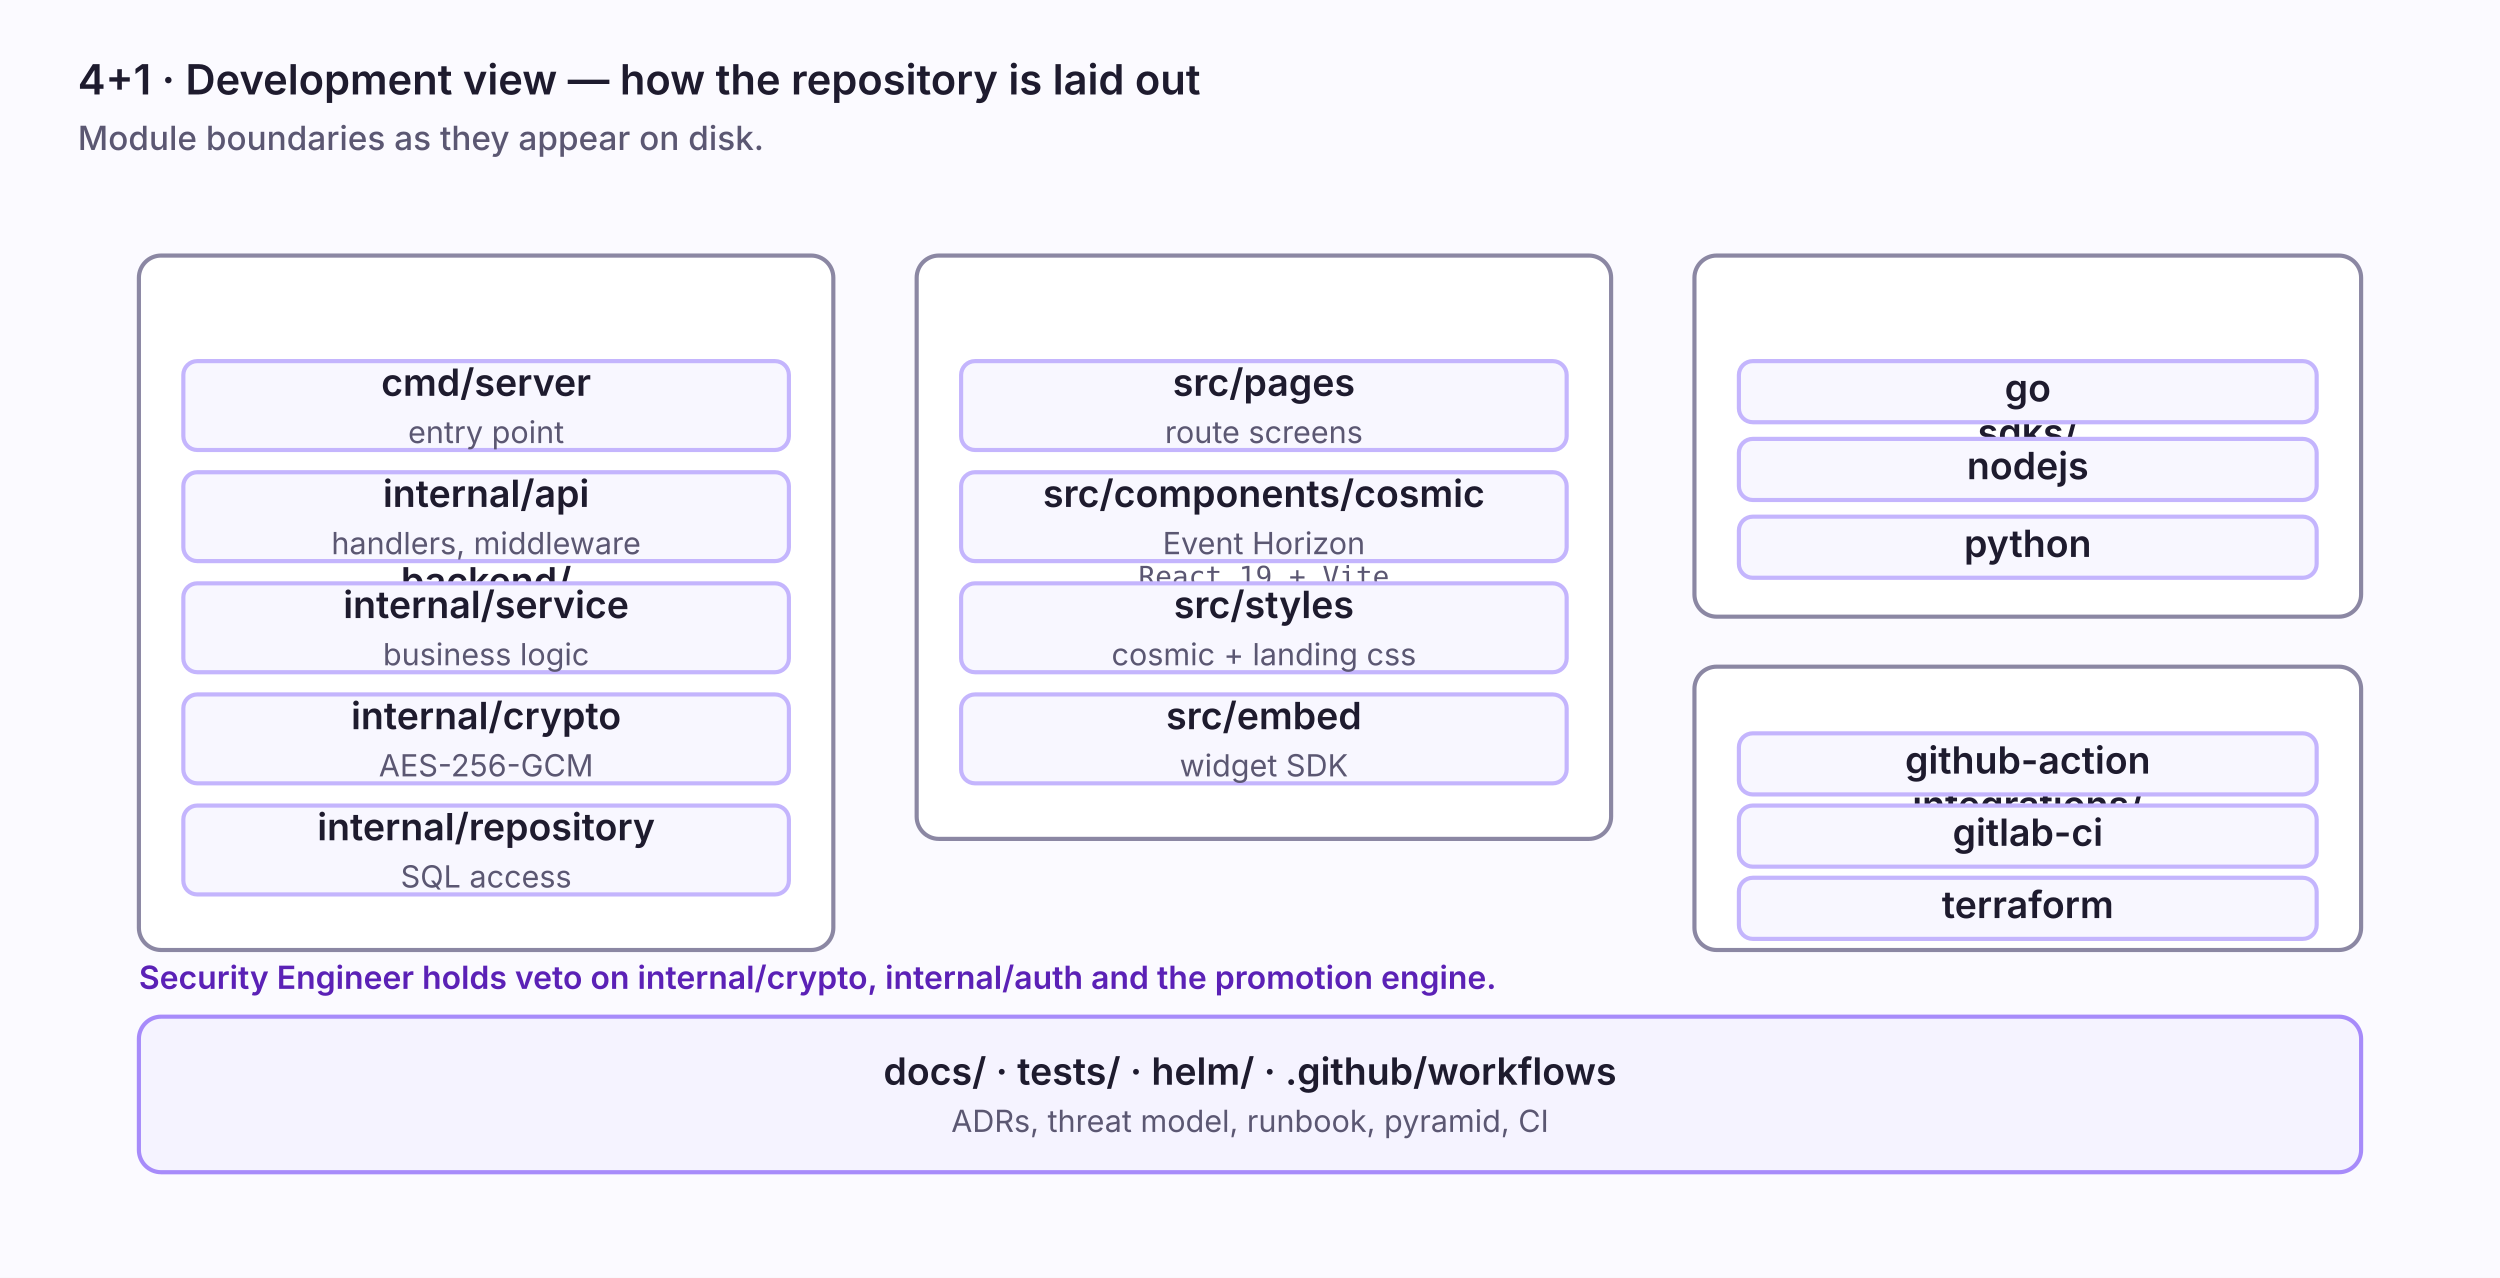
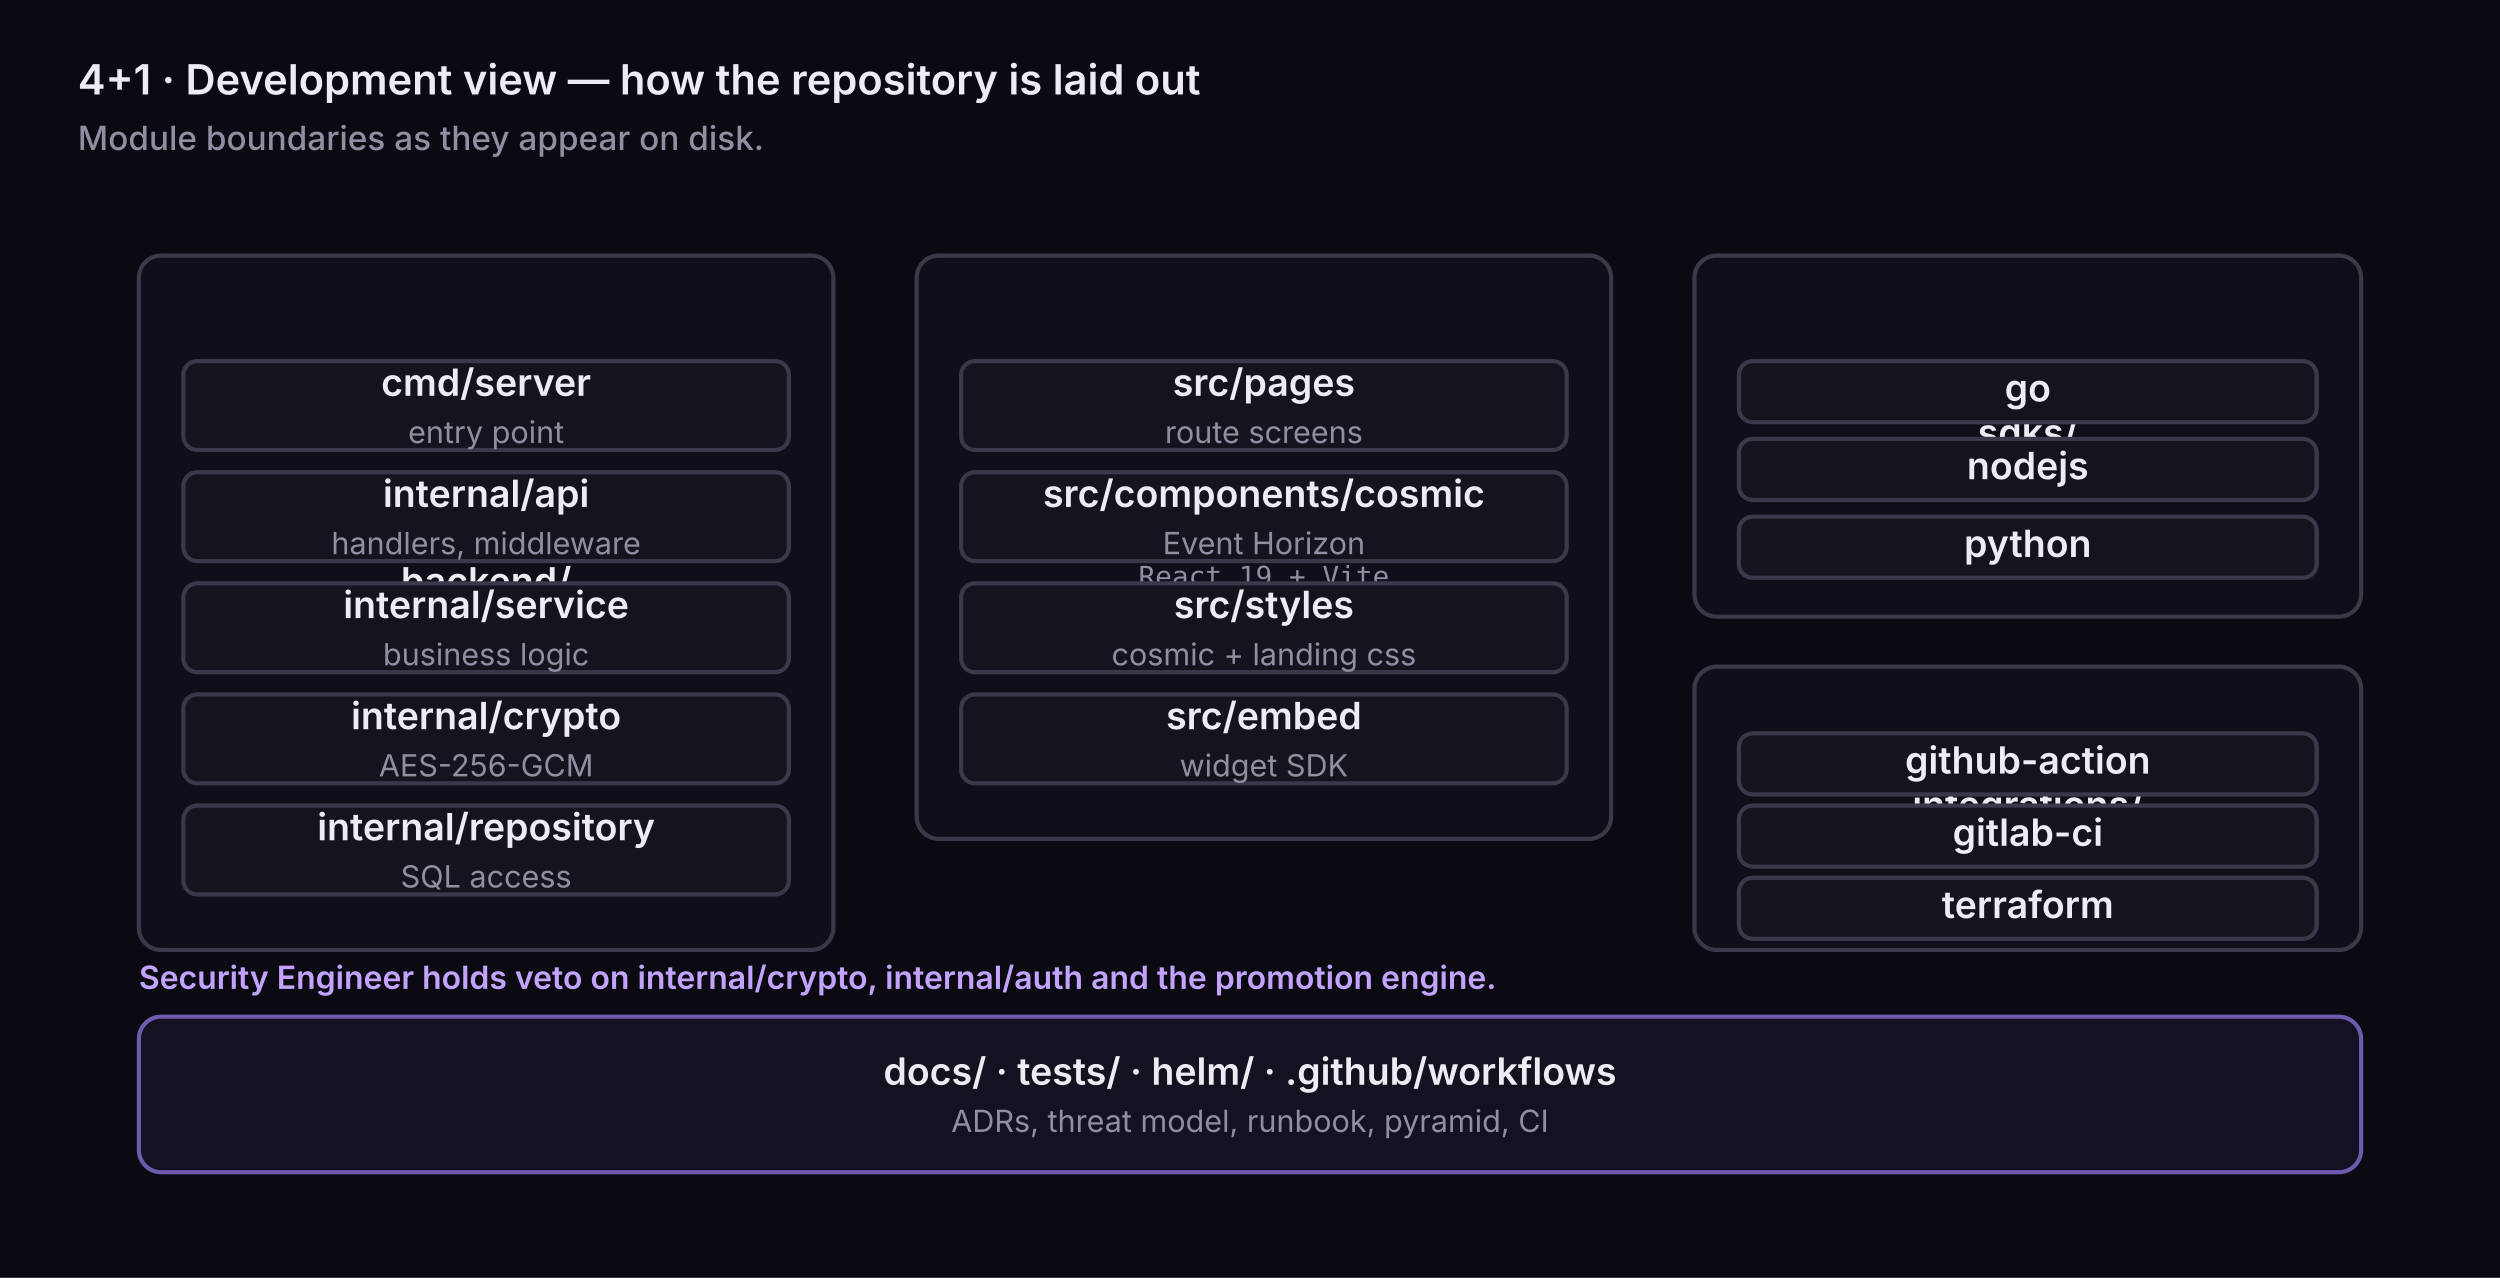
<svg xmlns="http://www.w3.org/2000/svg" width="900" height="460" viewBox="0 0 900 460" role="img" aria-label="KeepSave — 4+1 Development view">
  <defs>
    <marker id="a" viewBox="0 0 10 10" refX="9" refY="5" markerWidth="7" markerHeight="7" orient="auto-start-reverse">
-       <path d="M0 0 L10 5 L0 10 z" fill="#8b87a3" />
+       <path d="M0 0 L10 5 L0 10 z" fill="#4a4560" />
    </marker>
  </defs>
-   <rect width="900" height="460" fill="#fbfaff" />
-   <text x="28" y="34" font-family="Geist, Inter, ui-sans-serif, system-ui, sans-serif" font-size="15" font-weight="600" fill="#1e1b2e" text-anchor="start">4+1 · Development view — how the repository is laid out</text>
-   <text x="28" y="54" font-family="Geist, Inter, ui-sans-serif, system-ui, sans-serif" font-size="12" font-weight="500" fill="#5b5772" text-anchor="start">Module boundaries as they appear on disk.</text>
-   <rect x="50" y="92" width="250" height="250" rx="8" fill="#ffffff" stroke="#8b87a3" stroke-width="1.5" />
-   <text x="175.0" y="214.0" font-family="Geist, Inter, ui-sans-serif, system-ui, sans-serif" font-size="13.5" font-weight="600" fill="#1e1b2e" text-anchor="middle">backend/</text>
-   <text x="175.0" y="231.0" font-family="Geist Mono, ui-monospace, SFMono-Regular, Menlo, monospace" font-size="10" font-weight="400" fill="#5b5772" text-anchor="middle">Go 1.24 + Gin</text>
-   <rect x="66" y="130" width="218" height="32" rx="5" fill="#f8f7ff" stroke="#c4b5fd" stroke-width="1.5" />
-   <text x="175.0" y="142.5" font-family="Geist, Inter, ui-sans-serif, system-ui, sans-serif" font-size="13.5" font-weight="600" fill="#1e1b2e" text-anchor="middle">cmd/server</text>
-   <text x="175.0" y="159.5" font-family="Geist, Inter, ui-sans-serif, system-ui, sans-serif" font-size="11" font-weight="400" fill="#5b5772" text-anchor="middle">entry point</text>
-   <rect x="66" y="170" width="218" height="32" rx="5" fill="#f8f7ff" stroke="#c4b5fd" stroke-width="1.5" />
-   <text x="175.0" y="182.5" font-family="Geist, Inter, ui-sans-serif, system-ui, sans-serif" font-size="13.5" font-weight="600" fill="#1e1b2e" text-anchor="middle">internal/api</text>
-   <text x="175.0" y="199.5" font-family="Geist, Inter, ui-sans-serif, system-ui, sans-serif" font-size="11" font-weight="400" fill="#5b5772" text-anchor="middle">handlers, middleware</text>
-   <rect x="66" y="210" width="218" height="32" rx="5" fill="#f8f7ff" stroke="#c4b5fd" stroke-width="1.5" />
-   <text x="175.0" y="222.5" font-family="Geist, Inter, ui-sans-serif, system-ui, sans-serif" font-size="13.5" font-weight="600" fill="#1e1b2e" text-anchor="middle">internal/service</text>
-   <text x="175.0" y="239.5" font-family="Geist, Inter, ui-sans-serif, system-ui, sans-serif" font-size="11" font-weight="400" fill="#5b5772" text-anchor="middle">business logic</text>
-   <rect x="66" y="250" width="218" height="32" rx="5" fill="#f8f7ff" stroke="#c4b5fd" stroke-width="1.5" />
-   <text x="175.0" y="262.5" font-family="Geist, Inter, ui-sans-serif, system-ui, sans-serif" font-size="13.5" font-weight="600" fill="#1e1b2e" text-anchor="middle">internal/crypto</text>
-   <text x="175.0" y="279.5" font-family="Geist, Inter, ui-sans-serif, system-ui, sans-serif" font-size="11" font-weight="400" fill="#5b5772" text-anchor="middle">AES-256-GCM</text>
-   <rect x="66" y="290" width="218" height="32" rx="5" fill="#f8f7ff" stroke="#c4b5fd" stroke-width="1.5" />
-   <text x="175.0" y="302.5" font-family="Geist, Inter, ui-sans-serif, system-ui, sans-serif" font-size="13.5" font-weight="600" fill="#1e1b2e" text-anchor="middle">internal/repository</text>
-   <text x="175.0" y="319.5" font-family="Geist, Inter, ui-sans-serif, system-ui, sans-serif" font-size="11" font-weight="400" fill="#5b5772" text-anchor="middle">SQL access</text>
-   <rect x="330" y="92" width="250" height="210" rx="8" fill="#ffffff" stroke="#8b87a3" stroke-width="1.5" />
-   <text x="455.0" y="194.0" font-family="Geist, Inter, ui-sans-serif, system-ui, sans-serif" font-size="13.5" font-weight="600" fill="#1e1b2e" text-anchor="middle">frontend/</text>
-   <text x="455.0" y="211.0" font-family="Geist Mono, ui-monospace, SFMono-Regular, Menlo, monospace" font-size="10" font-weight="400" fill="#5b5772" text-anchor="middle">React 19 + Vite</text>
-   <rect x="346" y="130" width="218" height="32" rx="5" fill="#f8f7ff" stroke="#c4b5fd" stroke-width="1.5" />
-   <text x="455.0" y="142.5" font-family="Geist, Inter, ui-sans-serif, system-ui, sans-serif" font-size="13.5" font-weight="600" fill="#1e1b2e" text-anchor="middle">src/pages</text>
-   <text x="455.0" y="159.5" font-family="Geist, Inter, ui-sans-serif, system-ui, sans-serif" font-size="11" font-weight="400" fill="#5b5772" text-anchor="middle">route screens</text>
-   <rect x="346" y="170" width="218" height="32" rx="5" fill="#f8f7ff" stroke="#c4b5fd" stroke-width="1.5" />
-   <text x="455.0" y="182.5" font-family="Geist, Inter, ui-sans-serif, system-ui, sans-serif" font-size="13.5" font-weight="600" fill="#1e1b2e" text-anchor="middle">src/components/cosmic</text>
-   <text x="455.0" y="199.5" font-family="Geist, Inter, ui-sans-serif, system-ui, sans-serif" font-size="11" font-weight="400" fill="#5b5772" text-anchor="middle">Event Horizon</text>
-   <rect x="346" y="210" width="218" height="32" rx="5" fill="#f8f7ff" stroke="#c4b5fd" stroke-width="1.5" />
-   <text x="455.0" y="222.5" font-family="Geist, Inter, ui-sans-serif, system-ui, sans-serif" font-size="13.5" font-weight="600" fill="#1e1b2e" text-anchor="middle">src/styles</text>
-   <text x="455.0" y="239.5" font-family="Geist, Inter, ui-sans-serif, system-ui, sans-serif" font-size="11" font-weight="400" fill="#5b5772" text-anchor="middle">cosmic + landing css</text>
-   <rect x="346" y="250" width="218" height="32" rx="5" fill="#f8f7ff" stroke="#c4b5fd" stroke-width="1.5" />
-   <text x="455.0" y="262.5" font-family="Geist, Inter, ui-sans-serif, system-ui, sans-serif" font-size="13.5" font-weight="600" fill="#1e1b2e" text-anchor="middle">src/embed</text>
-   <text x="455.0" y="279.5" font-family="Geist, Inter, ui-sans-serif, system-ui, sans-serif" font-size="11" font-weight="400" fill="#5b5772" text-anchor="middle">widget SDK</text>
-   <rect x="610" y="92" width="240" height="130" rx="8" fill="#ffffff" stroke="#8b87a3" stroke-width="1.5" />
-   <text x="730.0" y="160.5" font-family="Geist, Inter, ui-sans-serif, system-ui, sans-serif" font-size="13.5" font-weight="600" fill="#1e1b2e" text-anchor="middle">sdks/</text>
-   <rect x="626" y="130" width="208" height="22" rx="5" fill="#f8f7ff" stroke="#c4b5fd" stroke-width="1.5" />
-   <text x="730.0" y="144.5" font-family="Geist, Inter, ui-sans-serif, system-ui, sans-serif" font-size="13.5" font-weight="600" fill="#1e1b2e" text-anchor="middle">go</text>
-   <rect x="626" y="158" width="208" height="22" rx="5" fill="#f8f7ff" stroke="#c4b5fd" stroke-width="1.5" />
-   <text x="730.0" y="172.5" font-family="Geist, Inter, ui-sans-serif, system-ui, sans-serif" font-size="13.5" font-weight="600" fill="#1e1b2e" text-anchor="middle">nodejs</text>
-   <rect x="626" y="186" width="208" height="22" rx="5" fill="#f8f7ff" stroke="#c4b5fd" stroke-width="1.5" />
-   <text x="730.0" y="200.5" font-family="Geist, Inter, ui-sans-serif, system-ui, sans-serif" font-size="13.5" font-weight="600" fill="#1e1b2e" text-anchor="middle">python</text>
-   <rect x="610" y="240" width="240" height="102" rx="8" fill="#ffffff" stroke="#8b87a3" stroke-width="1.5" />
-   <text x="730.0" y="294.5" font-family="Geist, Inter, ui-sans-serif, system-ui, sans-serif" font-size="13.5" font-weight="600" fill="#1e1b2e" text-anchor="middle">integrations/</text>
-   <rect x="626" y="264" width="208" height="22" rx="5" fill="#f8f7ff" stroke="#c4b5fd" stroke-width="1.5" />
-   <text x="730.0" y="278.5" font-family="Geist, Inter, ui-sans-serif, system-ui, sans-serif" font-size="13.5" font-weight="600" fill="#1e1b2e" text-anchor="middle">github-action</text>
-   <rect x="626" y="290" width="208" height="22" rx="5" fill="#f8f7ff" stroke="#c4b5fd" stroke-width="1.5" />
-   <text x="730.0" y="304.5" font-family="Geist, Inter, ui-sans-serif, system-ui, sans-serif" font-size="13.5" font-weight="600" fill="#1e1b2e" text-anchor="middle">gitlab-ci</text>
-   <rect x="626" y="316" width="208" height="22" rx="5" fill="#f8f7ff" stroke="#c4b5fd" stroke-width="1.5" />
-   <text x="730.0" y="330.5" font-family="Geist, Inter, ui-sans-serif, system-ui, sans-serif" font-size="13.5" font-weight="600" fill="#1e1b2e" text-anchor="middle">terraform</text>
-   <rect x="50" y="366" width="800" height="56" rx="8" fill="#f5f3ff" stroke="#a78bfa" stroke-width="1.5" />
-   <text x="450.0" y="390.5" font-family="Geist, Inter, ui-sans-serif, system-ui, sans-serif" font-size="13.5" font-weight="600" fill="#1e1b2e" text-anchor="middle">docs/  ·  tests/  ·  helm/  ·  .github/workflows</text>
-   <text x="450.0" y="407.5" font-family="Geist, Inter, ui-sans-serif, system-ui, sans-serif" font-size="11" font-weight="400" fill="#5b5772" text-anchor="middle">ADRs, threat model, runbook, pyramid, CI</text>
-   <text x="50" y="356" font-family="Geist, Inter, ui-sans-serif, system-ui, sans-serif" font-size="11.5" font-weight="600" fill="#5b21b6" text-anchor="start">Security Engineer holds veto on internal/crypto, internal/auth and the promotion engine.</text>
+   <rect width="900" height="460" fill="#0b0a12" />
+   <text x="28" y="34" font-family="Geist, Inter, ui-sans-serif, system-ui, sans-serif" font-size="15" font-weight="600" fill="#eeecf3" text-anchor="start">4+1 · Development view — how the repository is laid out</text>
+   <text x="28" y="54" font-family="Geist, Inter, ui-sans-serif, system-ui, sans-serif" font-size="12" font-weight="500" fill="#928da0" text-anchor="start">Module boundaries as they appear on disk.</text>
+   <rect x="50" y="92" width="250" height="250" rx="8" fill="#100e1a" stroke="#3c3849" stroke-width="1.5" />
+   <text x="175.0" y="214.0" font-family="Geist, Inter, ui-sans-serif, system-ui, sans-serif" font-size="13.5" font-weight="600" fill="#eeecf3" text-anchor="middle">backend/</text>
+   <text x="175.0" y="231.0" font-family="Geist Mono, ui-monospace, SFMono-Regular, Menlo, monospace" font-size="10" font-weight="400" fill="#928da0" text-anchor="middle">Go 1.24 + Gin</text>
+   <rect x="66" y="130" width="218" height="32" rx="5" fill="#16131f" stroke="#3c3849" stroke-width="1.5" />
+   <text x="175.0" y="142.5" font-family="Geist, Inter, ui-sans-serif, system-ui, sans-serif" font-size="13.5" font-weight="600" fill="#eeecf3" text-anchor="middle">cmd/server</text>
+   <text x="175.0" y="159.5" font-family="Geist, Inter, ui-sans-serif, system-ui, sans-serif" font-size="11" font-weight="400" fill="#928da0" text-anchor="middle">entry point</text>
+   <rect x="66" y="170" width="218" height="32" rx="5" fill="#16131f" stroke="#3c3849" stroke-width="1.5" />
+   <text x="175.0" y="182.5" font-family="Geist, Inter, ui-sans-serif, system-ui, sans-serif" font-size="13.5" font-weight="600" fill="#eeecf3" text-anchor="middle">internal/api</text>
+   <text x="175.0" y="199.5" font-family="Geist, Inter, ui-sans-serif, system-ui, sans-serif" font-size="11" font-weight="400" fill="#928da0" text-anchor="middle">handlers, middleware</text>
+   <rect x="66" y="210" width="218" height="32" rx="5" fill="#16131f" stroke="#3c3849" stroke-width="1.5" />
+   <text x="175.0" y="222.5" font-family="Geist, Inter, ui-sans-serif, system-ui, sans-serif" font-size="13.5" font-weight="600" fill="#eeecf3" text-anchor="middle">internal/service</text>
+   <text x="175.0" y="239.5" font-family="Geist, Inter, ui-sans-serif, system-ui, sans-serif" font-size="11" font-weight="400" fill="#928da0" text-anchor="middle">business logic</text>
+   <rect x="66" y="250" width="218" height="32" rx="5" fill="#16131f" stroke="#3c3849" stroke-width="1.5" />
+   <text x="175.0" y="262.5" font-family="Geist, Inter, ui-sans-serif, system-ui, sans-serif" font-size="13.5" font-weight="600" fill="#eeecf3" text-anchor="middle">internal/crypto</text>
+   <text x="175.0" y="279.5" font-family="Geist, Inter, ui-sans-serif, system-ui, sans-serif" font-size="11" font-weight="400" fill="#928da0" text-anchor="middle">AES-256-GCM</text>
+   <rect x="66" y="290" width="218" height="32" rx="5" fill="#16131f" stroke="#3c3849" stroke-width="1.5" />
+   <text x="175.0" y="302.5" font-family="Geist, Inter, ui-sans-serif, system-ui, sans-serif" font-size="13.5" font-weight="600" fill="#eeecf3" text-anchor="middle">internal/repository</text>
+   <text x="175.0" y="319.5" font-family="Geist, Inter, ui-sans-serif, system-ui, sans-serif" font-size="11" font-weight="400" fill="#928da0" text-anchor="middle">SQL access</text>
+   <rect x="330" y="92" width="250" height="210" rx="8" fill="#100e1a" stroke="#3c3849" stroke-width="1.5" />
+   <text x="455.0" y="194.0" font-family="Geist, Inter, ui-sans-serif, system-ui, sans-serif" font-size="13.5" font-weight="600" fill="#eeecf3" text-anchor="middle">frontend/</text>
+   <text x="455.0" y="211.0" font-family="Geist Mono, ui-monospace, SFMono-Regular, Menlo, monospace" font-size="10" font-weight="400" fill="#928da0" text-anchor="middle">React 19 + Vite</text>
+   <rect x="346" y="130" width="218" height="32" rx="5" fill="#16131f" stroke="#3c3849" stroke-width="1.5" />
+   <text x="455.0" y="142.5" font-family="Geist, Inter, ui-sans-serif, system-ui, sans-serif" font-size="13.5" font-weight="600" fill="#eeecf3" text-anchor="middle">src/pages</text>
+   <text x="455.0" y="159.5" font-family="Geist, Inter, ui-sans-serif, system-ui, sans-serif" font-size="11" font-weight="400" fill="#928da0" text-anchor="middle">route screens</text>
+   <rect x="346" y="170" width="218" height="32" rx="5" fill="#16131f" stroke="#3c3849" stroke-width="1.5" />
+   <text x="455.0" y="182.5" font-family="Geist, Inter, ui-sans-serif, system-ui, sans-serif" font-size="13.5" font-weight="600" fill="#eeecf3" text-anchor="middle">src/components/cosmic</text>
+   <text x="455.0" y="199.5" font-family="Geist, Inter, ui-sans-serif, system-ui, sans-serif" font-size="11" font-weight="400" fill="#928da0" text-anchor="middle">Event Horizon</text>
+   <rect x="346" y="210" width="218" height="32" rx="5" fill="#16131f" stroke="#3c3849" stroke-width="1.5" />
+   <text x="455.0" y="222.5" font-family="Geist, Inter, ui-sans-serif, system-ui, sans-serif" font-size="13.5" font-weight="600" fill="#eeecf3" text-anchor="middle">src/styles</text>
+   <text x="455.0" y="239.5" font-family="Geist, Inter, ui-sans-serif, system-ui, sans-serif" font-size="11" font-weight="400" fill="#928da0" text-anchor="middle">cosmic + landing css</text>
+   <rect x="346" y="250" width="218" height="32" rx="5" fill="#16131f" stroke="#3c3849" stroke-width="1.5" />
+   <text x="455.0" y="262.5" font-family="Geist, Inter, ui-sans-serif, system-ui, sans-serif" font-size="13.5" font-weight="600" fill="#eeecf3" text-anchor="middle">src/embed</text>
+   <text x="455.0" y="279.5" font-family="Geist, Inter, ui-sans-serif, system-ui, sans-serif" font-size="11" font-weight="400" fill="#928da0" text-anchor="middle">widget SDK</text>
+   <rect x="610" y="92" width="240" height="130" rx="8" fill="#100e1a" stroke="#3c3849" stroke-width="1.5" />
+   <text x="730.0" y="160.5" font-family="Geist, Inter, ui-sans-serif, system-ui, sans-serif" font-size="13.5" font-weight="600" fill="#eeecf3" text-anchor="middle">sdks/</text>
+   <rect x="626" y="130" width="208" height="22" rx="5" fill="#16131f" stroke="#3c3849" stroke-width="1.5" />
+   <text x="730.0" y="144.5" font-family="Geist, Inter, ui-sans-serif, system-ui, sans-serif" font-size="13.5" font-weight="600" fill="#eeecf3" text-anchor="middle">go</text>
+   <rect x="626" y="158" width="208" height="22" rx="5" fill="#16131f" stroke="#3c3849" stroke-width="1.5" />
+   <text x="730.0" y="172.5" font-family="Geist, Inter, ui-sans-serif, system-ui, sans-serif" font-size="13.5" font-weight="600" fill="#eeecf3" text-anchor="middle">nodejs</text>
+   <rect x="626" y="186" width="208" height="22" rx="5" fill="#16131f" stroke="#3c3849" stroke-width="1.5" />
+   <text x="730.0" y="200.5" font-family="Geist, Inter, ui-sans-serif, system-ui, sans-serif" font-size="13.5" font-weight="600" fill="#eeecf3" text-anchor="middle">python</text>
+   <rect x="610" y="240" width="240" height="102" rx="8" fill="#100e1a" stroke="#3c3849" stroke-width="1.5" />
+   <text x="730.0" y="294.5" font-family="Geist, Inter, ui-sans-serif, system-ui, sans-serif" font-size="13.5" font-weight="600" fill="#eeecf3" text-anchor="middle">integrations/</text>
+   <rect x="626" y="264" width="208" height="22" rx="5" fill="#16131f" stroke="#3c3849" stroke-width="1.5" />
+   <text x="730.0" y="278.5" font-family="Geist, Inter, ui-sans-serif, system-ui, sans-serif" font-size="13.5" font-weight="600" fill="#eeecf3" text-anchor="middle">github-action</text>
+   <rect x="626" y="290" width="208" height="22" rx="5" fill="#16131f" stroke="#3c3849" stroke-width="1.5" />
+   <text x="730.0" y="304.5" font-family="Geist, Inter, ui-sans-serif, system-ui, sans-serif" font-size="13.5" font-weight="600" fill="#eeecf3" text-anchor="middle">gitlab-ci</text>
+   <rect x="626" y="316" width="208" height="22" rx="5" fill="#16131f" stroke="#3c3849" stroke-width="1.5" />
+   <text x="730.0" y="330.5" font-family="Geist, Inter, ui-sans-serif, system-ui, sans-serif" font-size="13.5" font-weight="600" fill="#eeecf3" text-anchor="middle">terraform</text>
+   <rect x="50" y="366" width="800" height="56" rx="8" fill="#141220" stroke="#6d5bb0" stroke-width="1.5" />
+   <text x="450.0" y="390.5" font-family="Geist, Inter, ui-sans-serif, system-ui, sans-serif" font-size="13.5" font-weight="600" fill="#eeecf3" text-anchor="middle">docs/  ·  tests/  ·  helm/  ·  .github/workflows</text>
+   <text x="450.0" y="407.5" font-family="Geist, Inter, ui-sans-serif, system-ui, sans-serif" font-size="11" font-weight="400" fill="#928da0" text-anchor="middle">ADRs, threat model, runbook, pyramid, CI</text>
+   <text x="50" y="356" font-family="Geist, Inter, ui-sans-serif, system-ui, sans-serif" font-size="11.5" font-weight="600" fill="#c4a3ff" text-anchor="start">Security Engineer holds veto on internal/crypto, internal/auth and the promotion engine.</text>
</svg>
